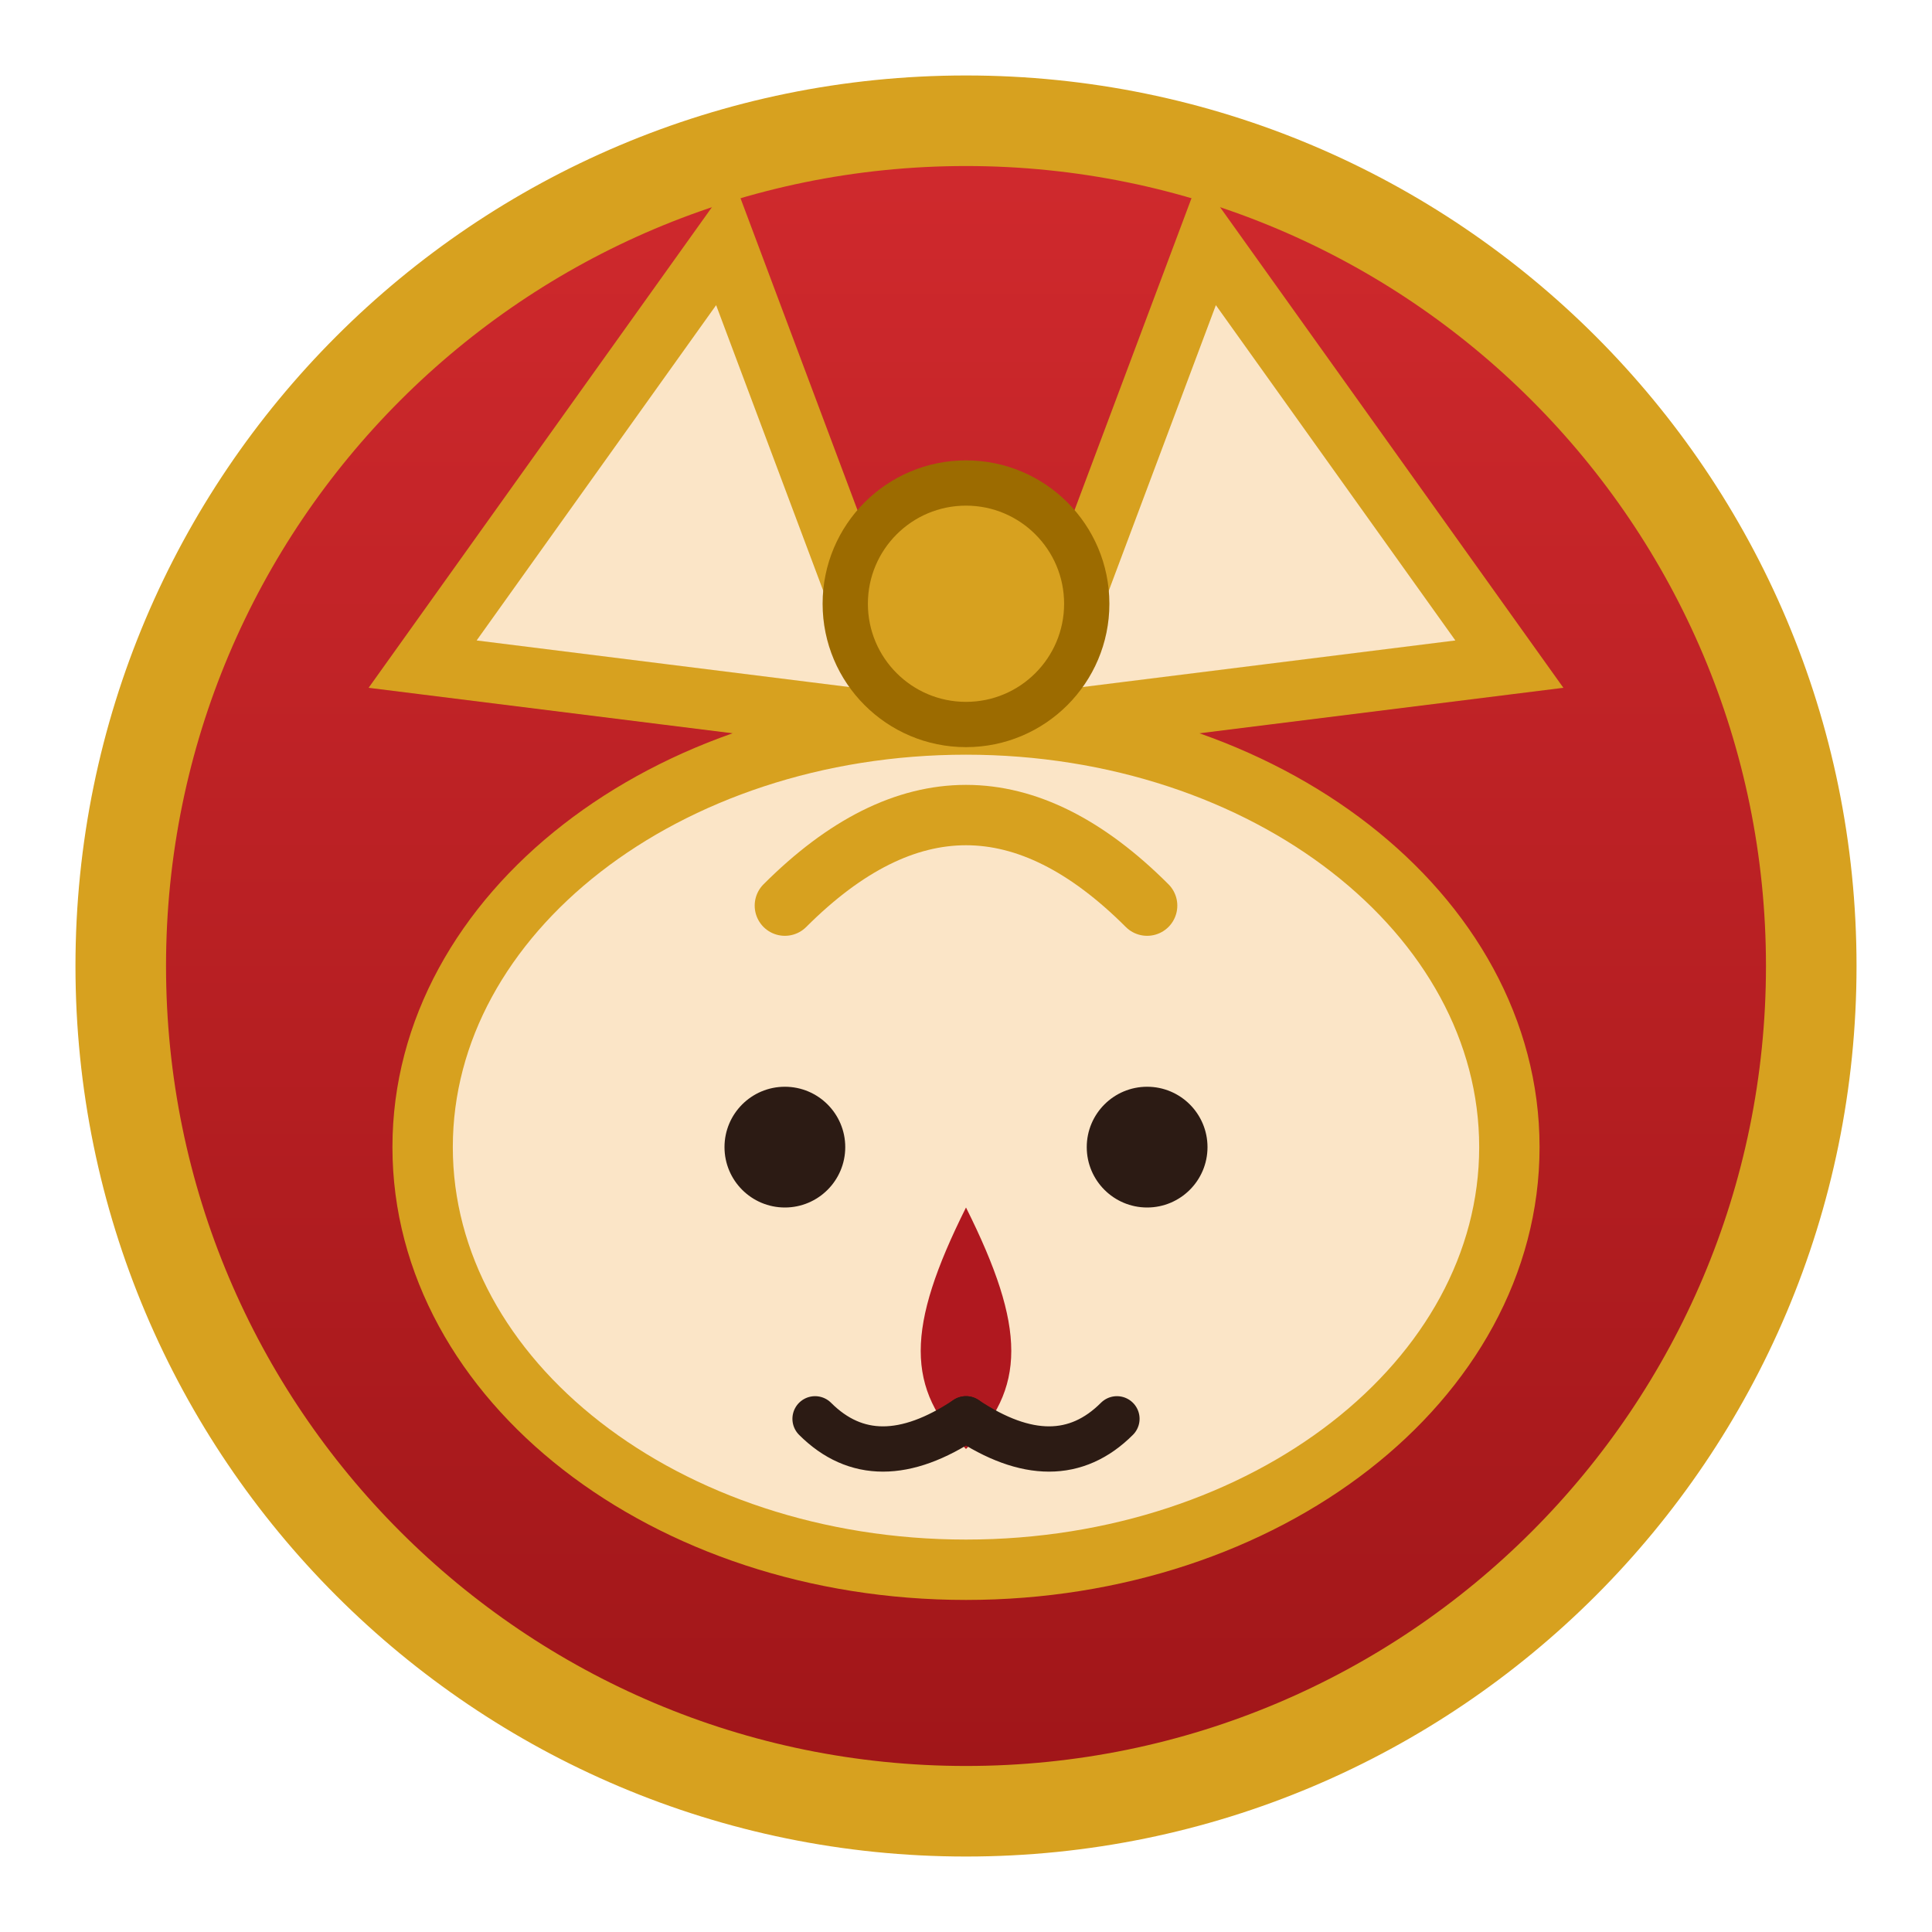
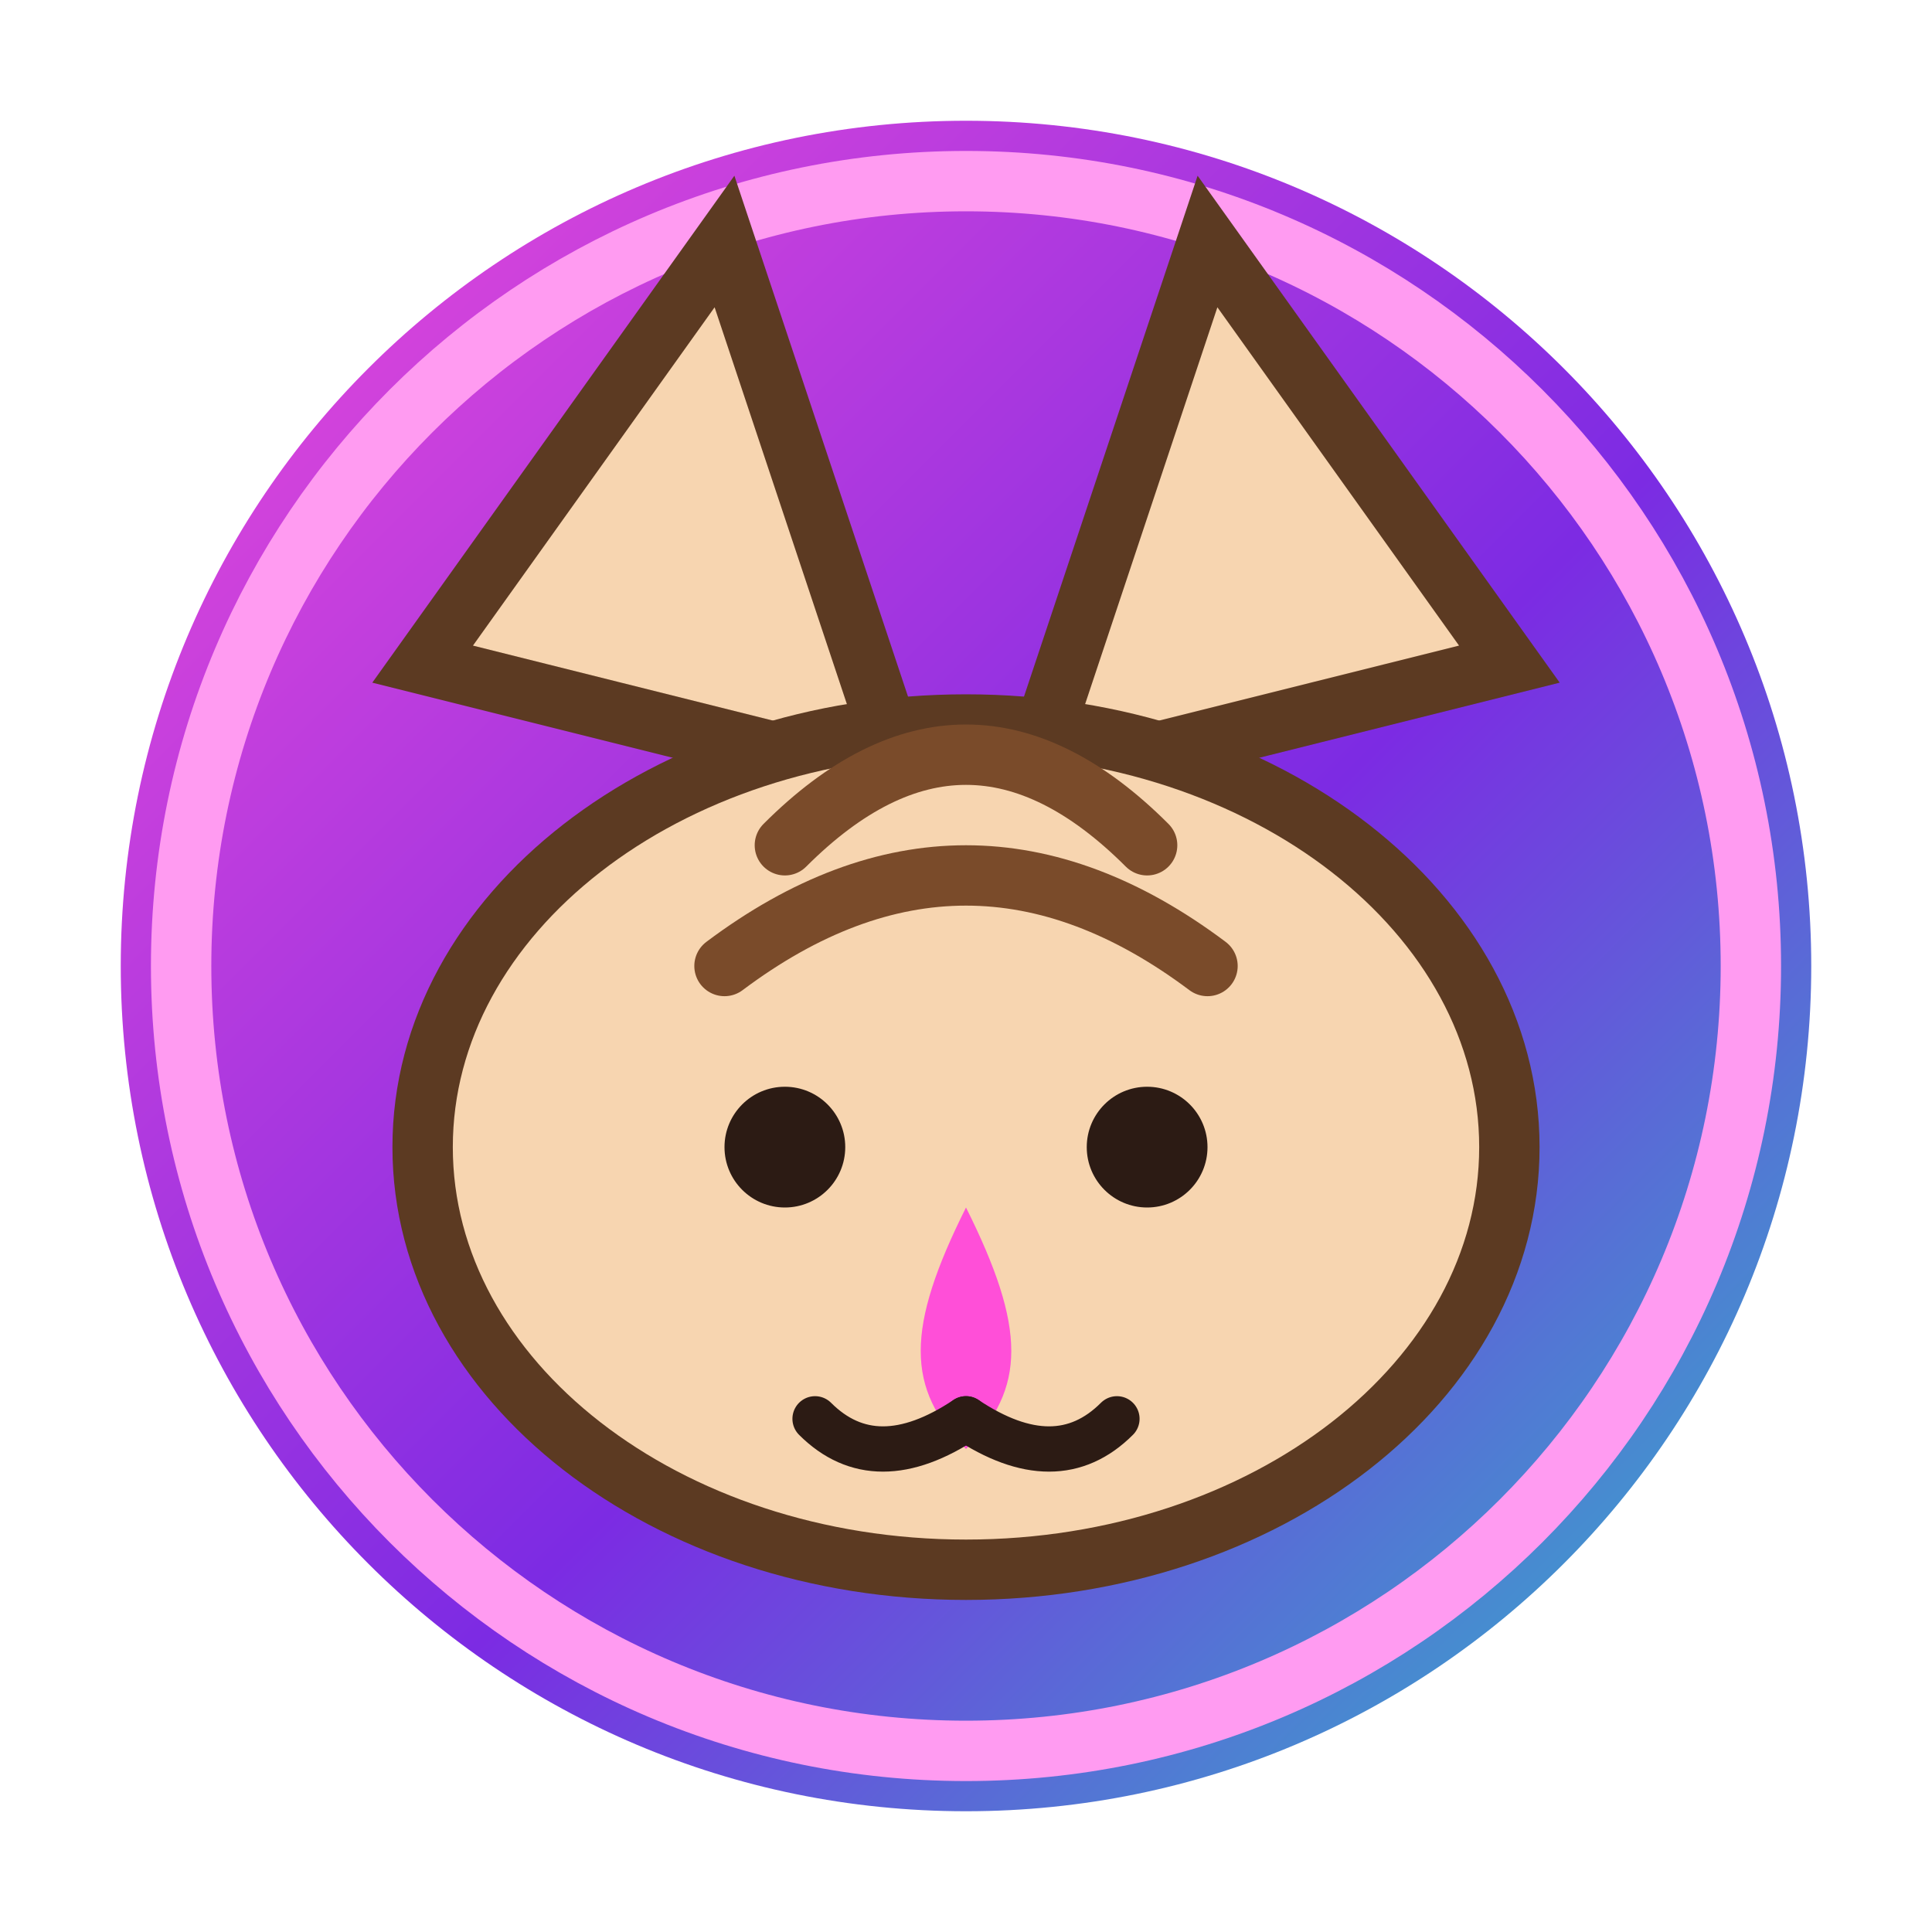
<svg xmlns="http://www.w3.org/2000/svg" width="64" height="64" viewBox="0 0 64 64" fill="none">
  <defs>
-     <linearGradient id="bg" x1="0" y1="0" x2="0" y2="64" gradientUnits="userSpaceOnUse">
-       <stop offset="0" stop-color="#D42B2F" />
-       <stop offset="1" stop-color="#9C1417" />
+     <linearGradient id="bg" x1="0" y1="0" x2="64" y2="64" gradientUnits="userSpaceOnUse">
+       <stop offset="0" stop-color="#FF4FD8" />
+       <stop offset="0.55" stop-color="#7C2BE3" />
+       <stop offset="1" stop-color="#1ED6C1" />
    </linearGradient>
  </defs>
-   <circle cx="32" cy="32" r="28" fill="url(#bg)" stroke="#D7A11F" stroke-width="3" />
-   <path d="M14 22 L24 8 L30 24 Z" fill="#FBE5C7" stroke="#D7A11F" stroke-width="2" />
-   <path d="M50 22 L40 8 L34 24 Z" fill="#FBE5C7" stroke="#D7A11F" stroke-width="2" />
-   <ellipse cx="32" cy="38" rx="18" ry="14" fill="#FBE5C7" stroke="#D7A11F" stroke-width="2" />
-   <path d="M26 30 Q32 24 38 30" stroke="#D7A11F" stroke-width="2" stroke-linecap="round" />
+   <circle cx="32" cy="32" r="28" fill="url(#bg)" />
+   <circle cx="32" cy="32" r="26" stroke="#FF9BF1" stroke-width="2" />
+   <path d="M14 22 L24 8 L30 26 Z" fill="#F7D5B0" stroke="#5C3A22" stroke-width="2" />
+   <path d="M50 22 L40 8 L34 26 Z" fill="#F7D5B0" stroke="#5C3A22" stroke-width="2" />
+   <ellipse cx="32" cy="38" rx="18" ry="14" fill="#F7D5B0" stroke="#5C3A22" stroke-width="2" />
+   <path d="M26 28 Q32 22 38 28" stroke="#7A4B2A" stroke-width="2" stroke-linecap="round" />
+   <path d="M24 32 Q32 26 40 32" stroke="#7A4B2A" stroke-width="2" stroke-linecap="round" />
  <circle cx="26" cy="38" r="2" fill="#2C1B14" />
  <circle cx="38" cy="38" r="2" fill="#2C1B14" />
-   <path d="M32 40 C30 44 30 46 32 48 C34 46 34 44 32 40 Z" fill="#B0181F" />
+   <path d="M32 40 C30 44 30 46 32 48 C34 46 34 44 32 40 Z" fill="#FF4FD8" />
  <path d="M32 47 Q29 49 27 47" stroke="#2C1B14" stroke-width="1.5" stroke-linecap="round" />
  <path d="M32 47 Q35 49 37 47" stroke="#2C1B14" stroke-width="1.5" stroke-linecap="round" />
-   <circle cx="32" cy="20" r="4" fill="#D7A11F" stroke="#9C6B00" stroke-width="1.5" />
</svg>
